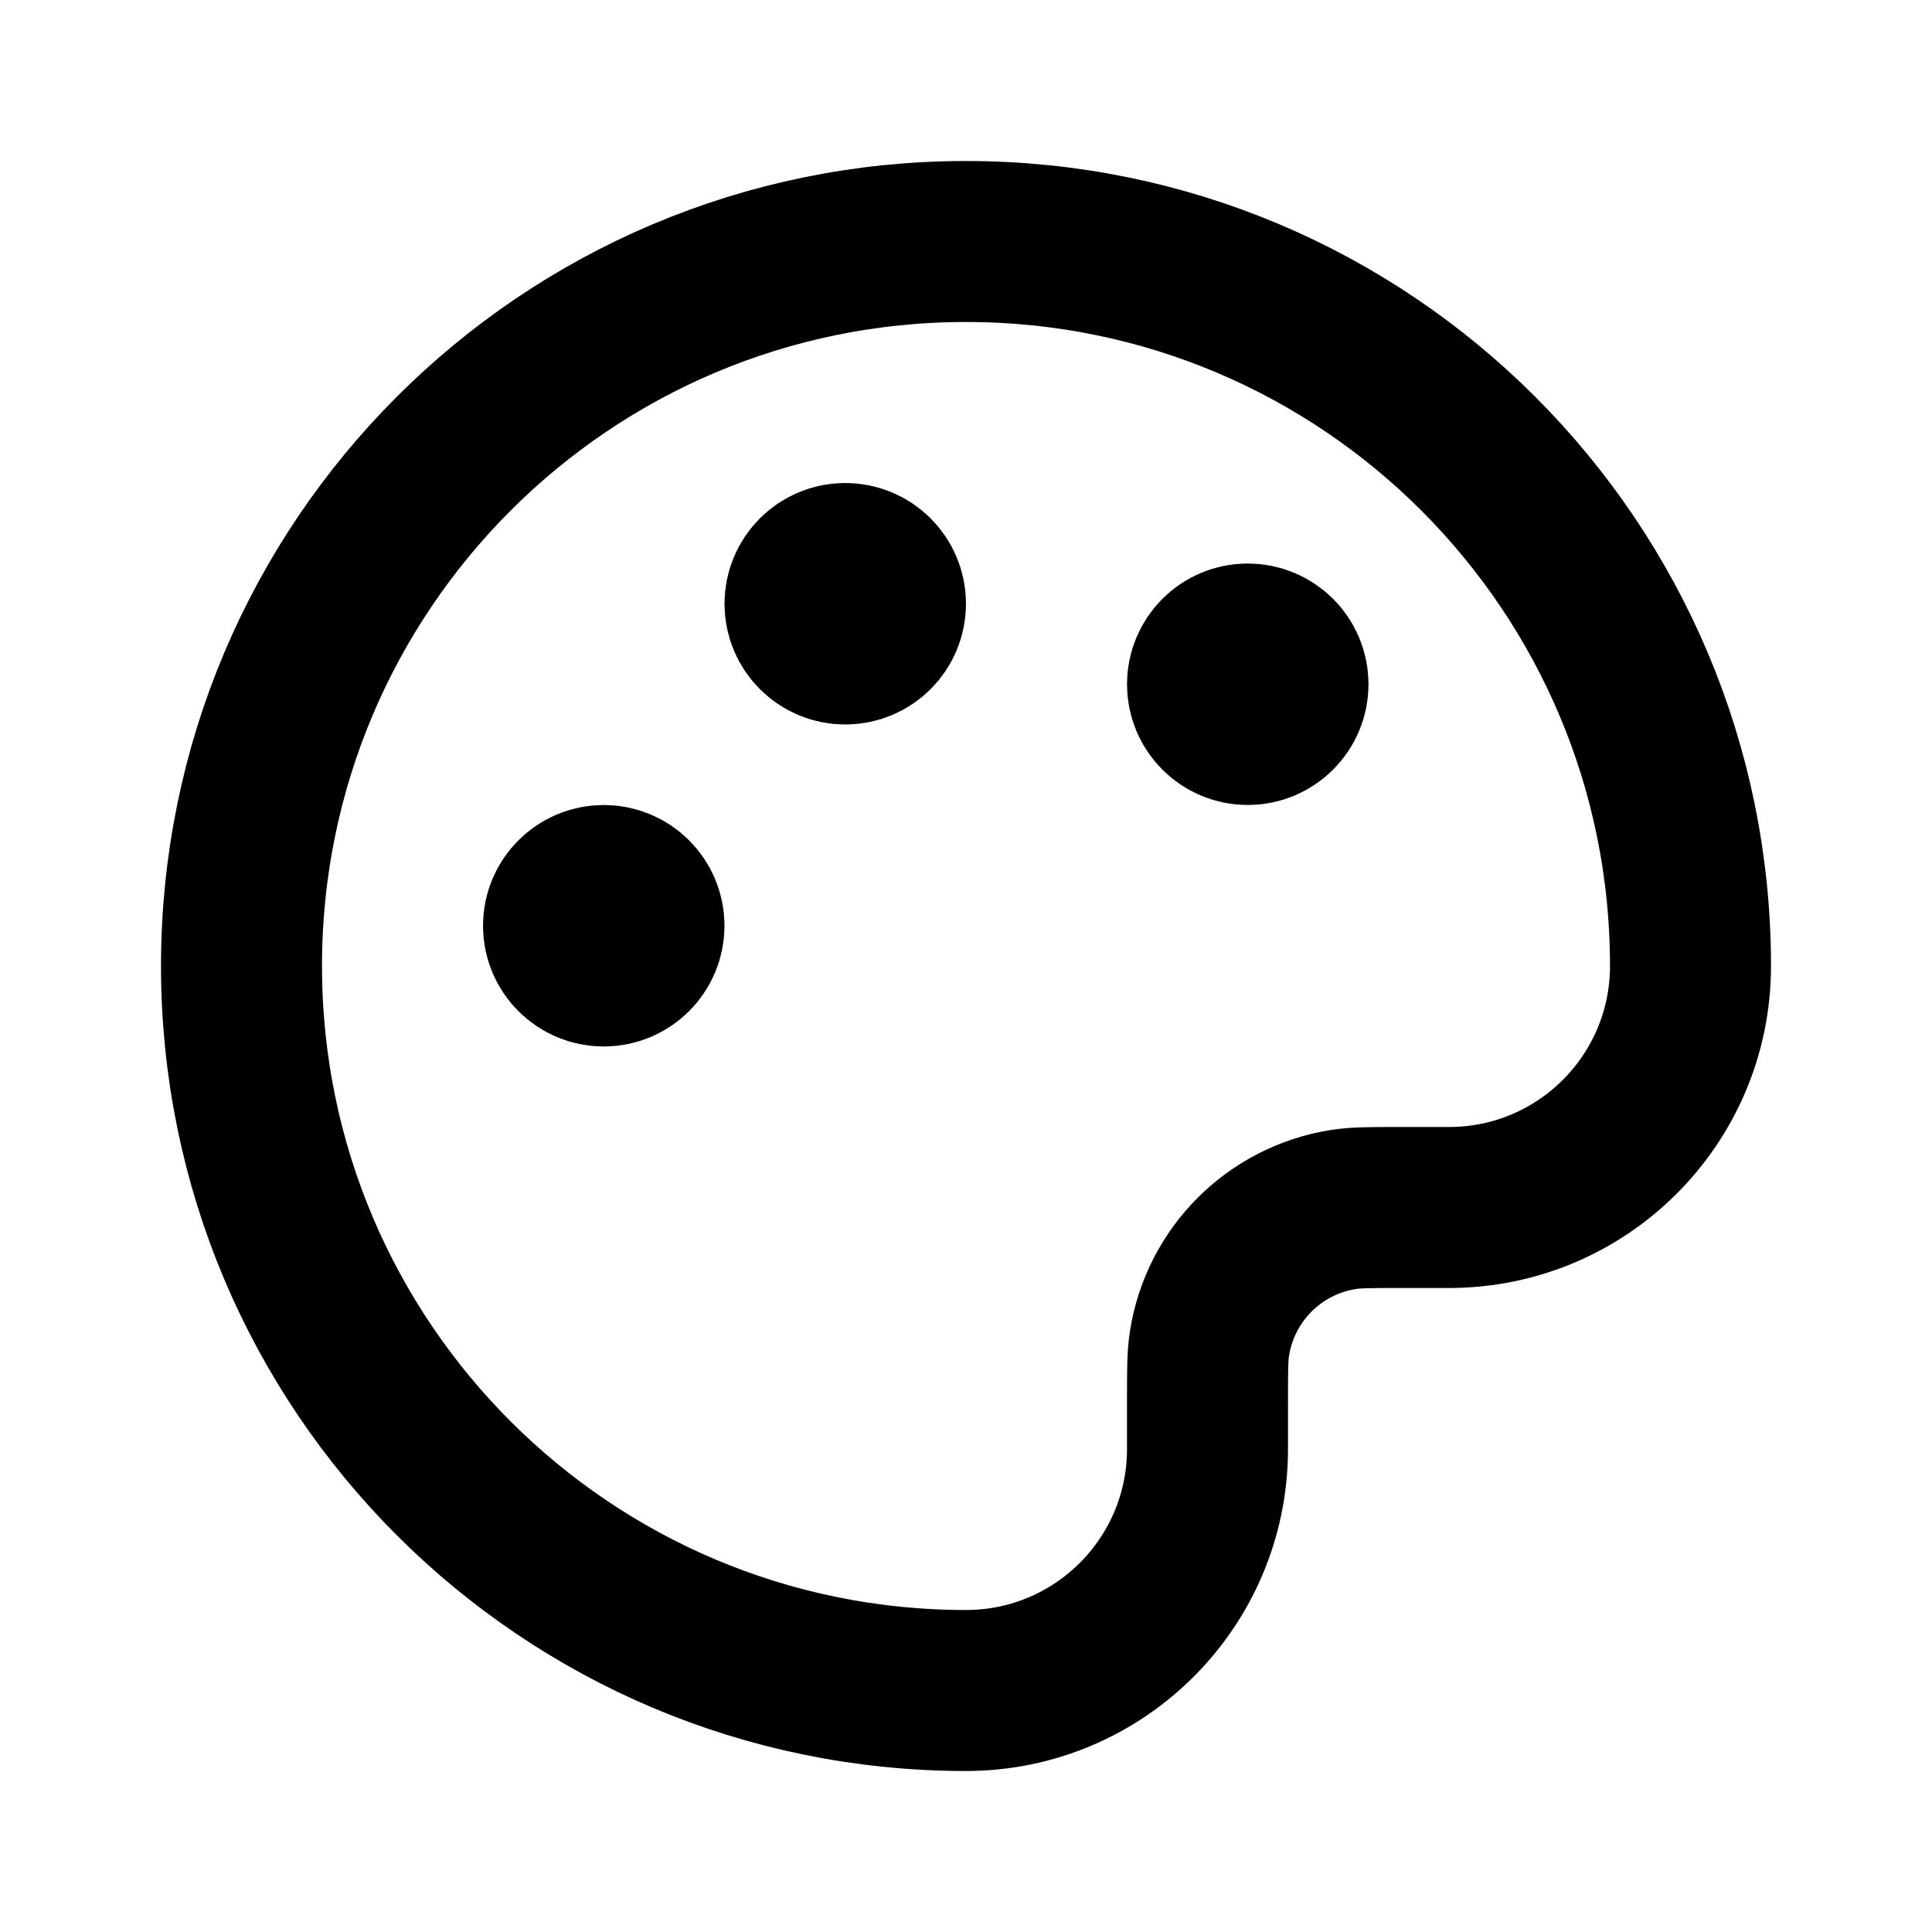
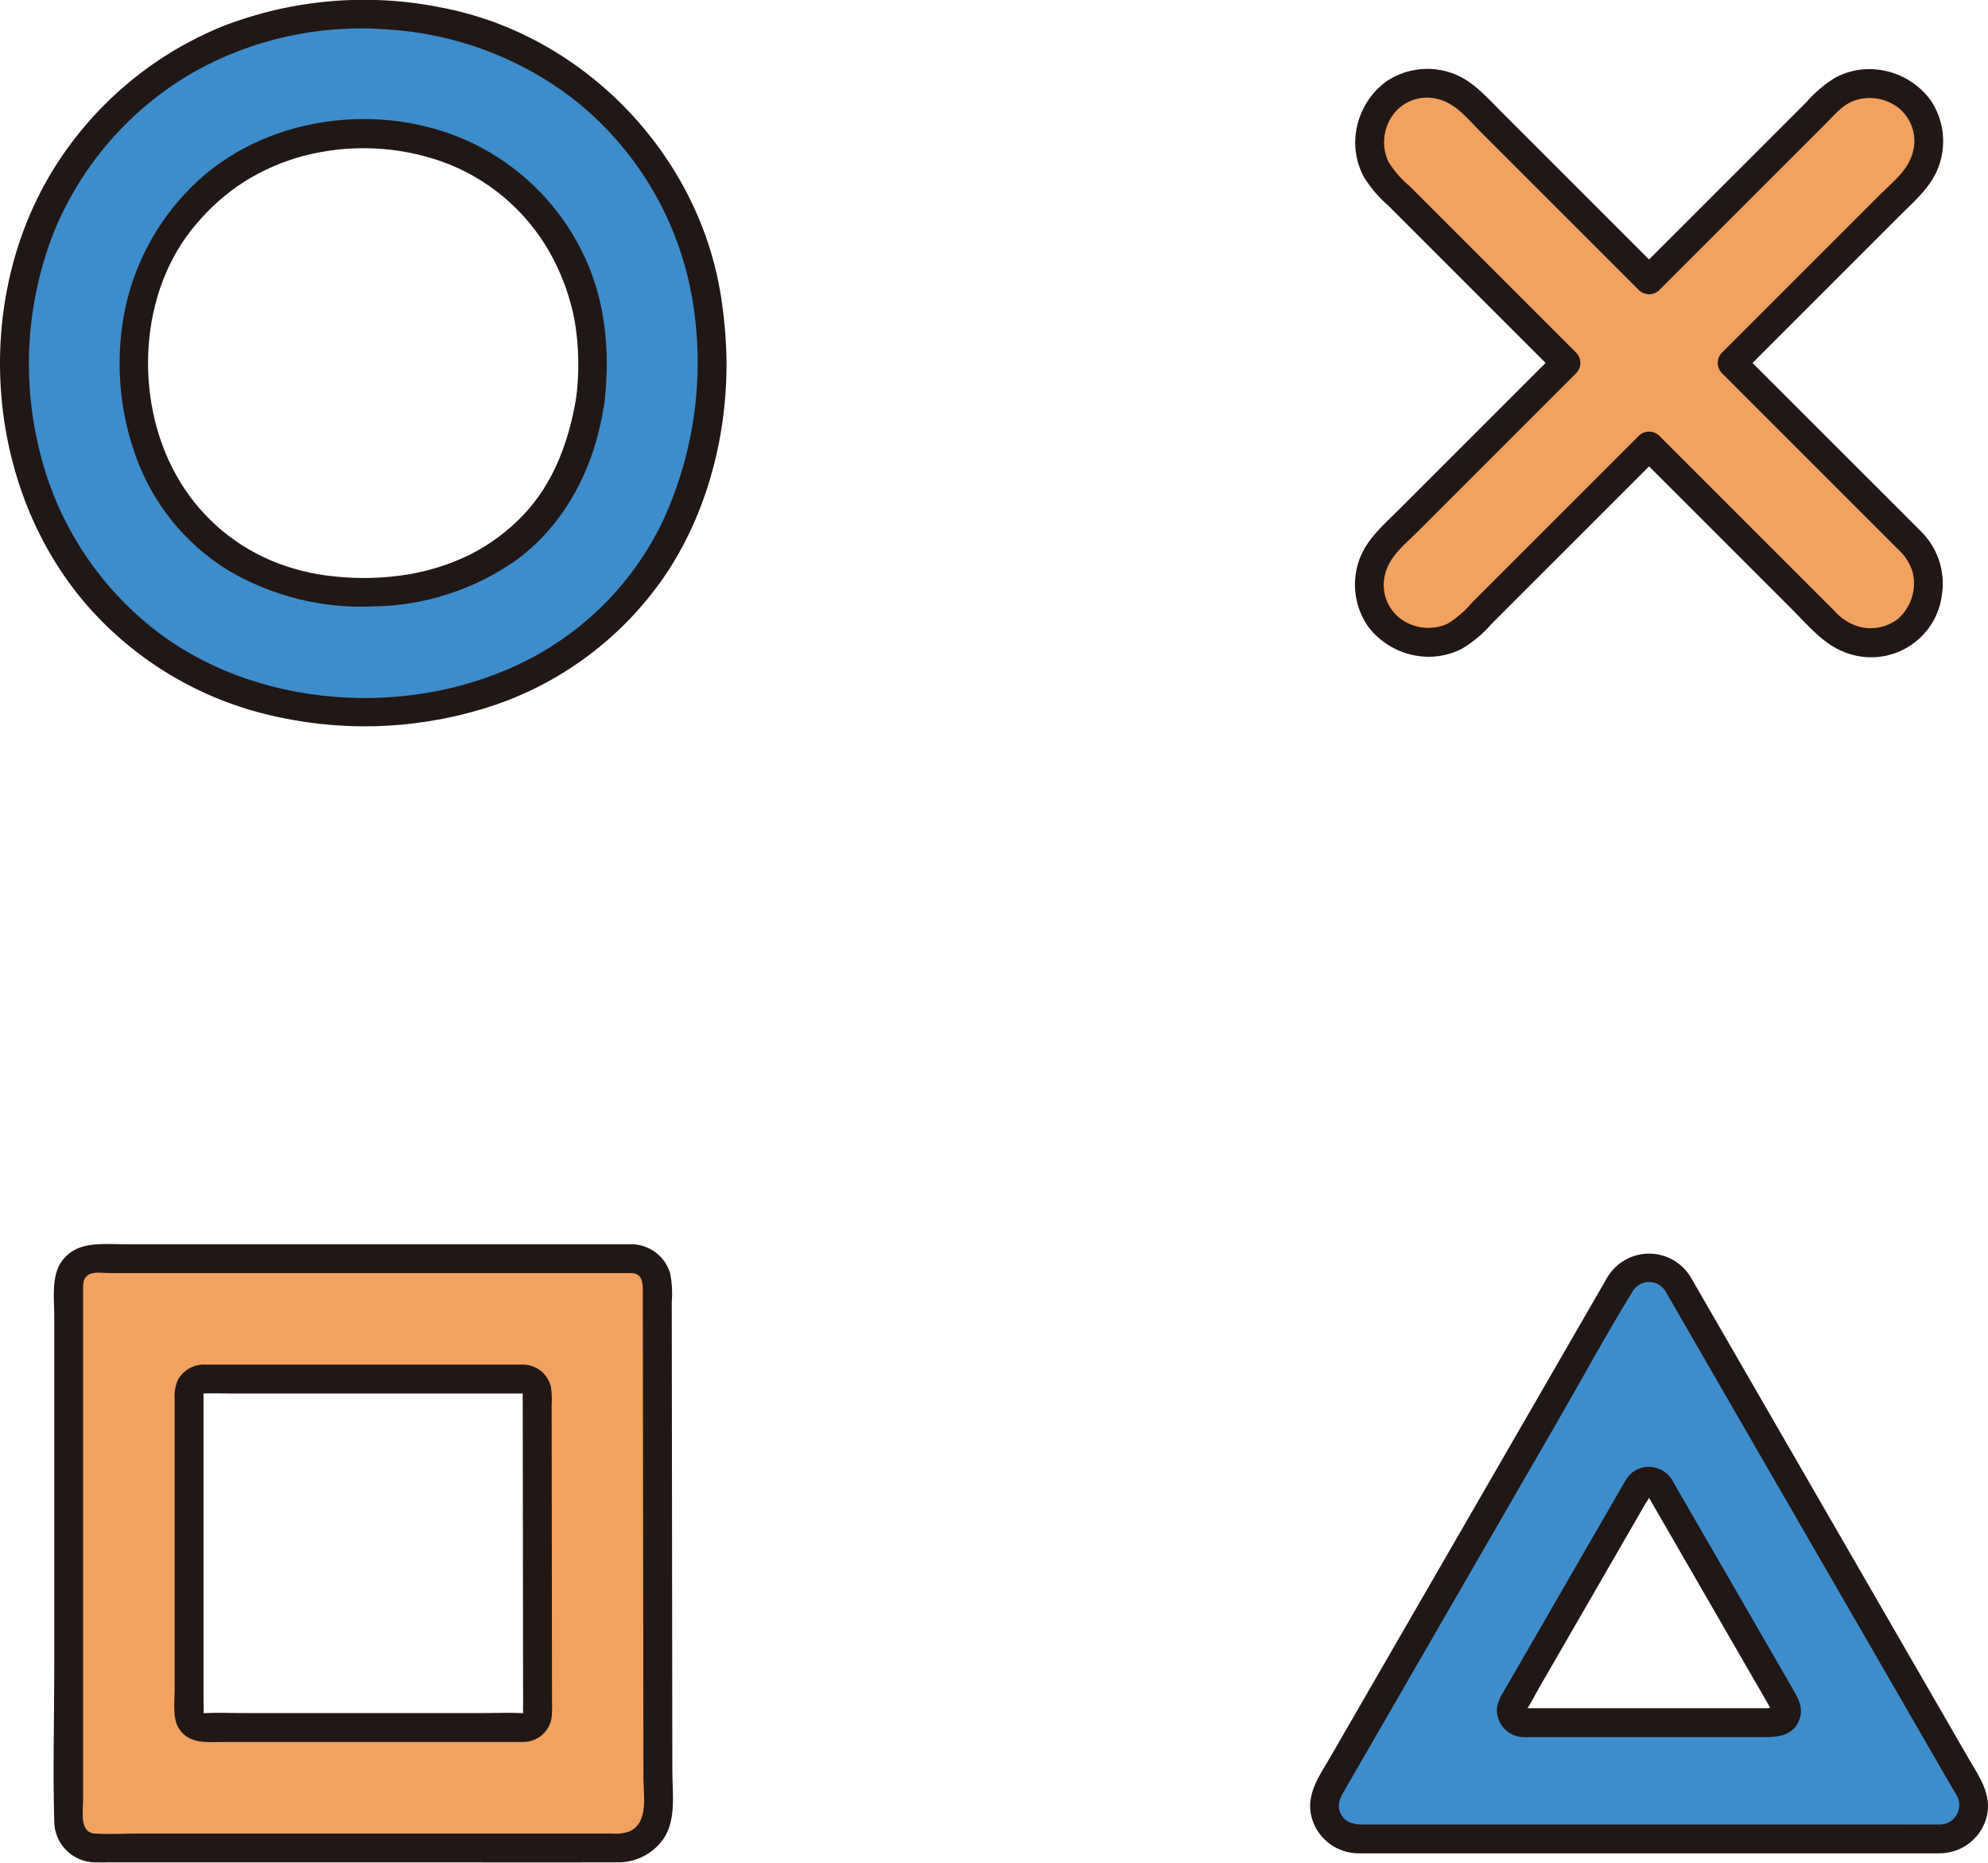
- <svg xmlns="http://www.w3.org/2000/svg" width="800px" height="800px" viewBox="0 0 24 24" fill="none">
-   <path d="M15.5 8.5H15.51M10.5 7.5H10.51M7.5 11.5H7.51M12 21C7.029 21 3 16.971 3 12C3 7.029 7.029 3 12 3C16.971 3 21 7.029 21 12C21 13.657 19.657 15 18 15H17.4C17.028 15 16.843 15 16.687 15.025C15.831 15.16 15.16 15.831 15.025 16.687C15 16.843 15 17.028 15 17.4V18C15 19.657 13.657 21 12 21ZM16 8.5C16 8.776 15.776 9 15.5 9C15.224 9 15 8.776 15 8.5C15 8.224 15.224 8 15.5 8C15.776 8 16 8.224 16 8.5ZM11 7.5C11 7.776 10.776 8 10.5 8C10.224 8 10 7.776 10 7.5C10 7.224 10.224 7 10.5 7C10.776 7 11 7.224 11 7.5ZM8 11.5C8 11.776 7.776 12 7.5 12C7.224 12 7 11.776 7 11.5C7 11.224 7.224 11 7.5 11C7.776 11 8 11.224 8 11.5Z" stroke="#000000" stroke-width="2" stroke-linecap="round" stroke-linejoin="round" />
+ <svg xmlns="http://www.w3.org/2000/svg" width="330.615" height="309.761" viewBox="0 0 330.615 309.761" style="color: initial !important;">
+   <defs>
+     <style>.a{fill:#3d8dcc;}.b{fill:#211715;}.c{fill:#f2a15f;}</style>
+   </defs>
+   <path class="a" d="M327.488,297.45,279.1,213.634a5.6,5.6,0,0,0-9.7,0L221.006,297.45a5.6,5.6,0,0,0,4.85,8.4h96.782A5.6,5.6,0,0,0,327.488,297.45Zm-32.407-10.935h-41.71a2.037,2.037,0,0,1-1.763-3.055l20.855-36.122a2.037,2.037,0,0,1,3.527,0l20.855,36.122A2.037,2.037,0,0,1,295.081,286.515Z" />
+   <path class="b" d="M277.025,214.845,288.081,234,309.62,271.3l15.04,26.051a17.665,17.665,0,0,1,.927,1.611,3.236,3.236,0,0,1-3.165,4.487c-2.757.023-5.516,0-8.273,0H226.463c-1.6,0-2.989-.534-3.57-1.958-.527-1.291-.1-2.34.6-3.544l14.1-24.421,21.629-37.463c4.059-7.031,7.939-14.207,12.195-21.122a3.191,3.191,0,0,1,5.612-.1c1.613,2.628,5.767.22,4.144-2.423a8.083,8.083,0,0,0-13.5-.532c-.426.6-.77,1.266-1.137,1.9l-5.923,10.258-21.155,36.642-18.2,31.52c-1.7,2.94-3.866,5.821-3.273,9.424a8.1,8.1,0,0,0,8.037,6.614c.905.016,1.812,0,2.717,0h90.923c.928,0,1.857.009,2.786,0a8.112,8.112,0,0,0,8.013-6.325c.759-3.688-1.438-6.618-3.168-9.614l-7.531-13.044L297.8,241.221,282,213.853l-.826-1.431C279.625,209.748,275.476,212.162,277.025,214.845Z" />
+   <path class="b" d="M273.918,248.55l13.562,23.49,6.713,11.628c.088.153.372.882.544.943-.091-.033.268-.481.249-.5-.164-.128-.953,0-1.155,0H253.984a5.324,5.324,0,0,0-.607-.012c.09-.113.578.5.319.541.039-.006.137-.243.159-.275.777-1.109,1.382-2.394,2.058-3.565l3.774-6.536,9.068-15.708,3.706-6.418,1.225-2.121a6.39,6.39,0,0,0,.721-1.25c.006-.02.133-.193.122-.21.006.008-.039-.028-.022.053.088.417-.767-.063-.144.111-.774-.217-.306.03-.445-.175,1.723,2.543,5.884.144,4.144-2.423a4.513,4.513,0,0,0-6.926-.956,6.337,6.337,0,0,0-1.02,1.431l-2.464,4.267-9.118,15.795L250.58,280.44c-.757,1.311-1.712,2.631-1.64,4.22a4.517,4.517,0,0,0,4.463,4.255c.345.014.694,0,1.039,0h39.3c2.325,0,4.7-.457,5.551-3.044.653-1.994-.314-3.524-1.246-5.139l-3.187-5.519-16.417-28.434-.376-.652C276.518,243.453,272.369,245.867,273.918,248.55Z" />
+   <path class="c" d="M109.314,213.612a4.276,4.276,0,0,0-4.281-4.274H15.72a4.3,4.3,0,0,0-4.3,4.3v89.406a4.313,4.313,0,0,0,4.3,4.3h87.291a6.4,6.4,0,0,0,6.409-6.409C109.4,282.527,109.33,229.771,109.314,213.612ZM87.087,287.323H33.762a2.324,2.324,0,0,1-2.317-2.317V231.678a2.318,2.318,0,0,1,2.317-2.317H87.033a2.3,2.3,0,0,1,2.3,2.3c.009,9.733.054,44.077.066,53.345A2.317,2.317,0,0,1,87.087,287.323Z" />
+   <path class="b" d="M105.033,206.938H20.548c-3.668,0-7.793-.572-10.254,2.8-1.8,2.467-1.271,6.234-1.271,9.136v58.742c0,8.439-.248,16.919,0,25.355a6.843,6.843,0,0,0,6.777,6.775c.836.023,1.677,0,2.513,0H74.336c9.41,0,18.82.034,28.23,0a9.175,9.175,0,0,0,7.77-3.915c2.167-3.13,1.483-7.591,1.478-11.214l-.033-25.829q-.033-26.136-.064-52.272a17.028,17.028,0,0,0-.288-4.834,6.808,6.808,0,0,0-6.4-4.744c-3.09-.118-3.084,4.682,0,4.8,1.769.068,1.881,1.6,1.882,3s0,2.784,0,4.176l.012,10.82q.016,13.6.034,27.2.018,13.92.035,27.838l.015,10.988c0,2.9.91,7.386-2.351,8.849a6.846,6.846,0,0,1-2.9.344H23.143c-2.439,0-4.945.169-7.38,0-2.624-.183-1.94-3.777-1.94-5.62V214.669c0-1.021-.1-2.065.938-2.671.923-.541,2.513-.26,3.566-.26h86.706C108.121,211.738,108.126,206.938,105.033,206.938Z" />
+   <path class="b" d="M87.033,226.961H34.276a5,5,0,0,0-4.609,2.387,6.3,6.3,0,0,0-.622,3.256v48.358c0,1.974-.4,4.768.7,6.514,1.69,2.677,4.756,2.247,7.448,2.247H85.811c.482,0,.966.016,1.447-.013a4.745,4.745,0,0,0,4.479-4.045,20.517,20.517,0,0,0,.064-2.871q-.009-7.537-.019-15.075Q91.76,250.7,91.74,233.68a14.585,14.585,0,0,0-.113-3,4.818,4.818,0,0,0-4.594-3.719,2.4,2.4,0,0,0,0,4.8c-.188-.013-.026-.279-.095.186a8.611,8.611,0,0,0,0,1.2q0,1.406,0,2.81,0,3.591.008,7.181.011,8.873.022,17.744.011,8.394.022,16.787,0,2.993.007,5.985a7.989,7.989,0,0,0,0,1.072,1.088,1.088,0,0,1-.011.307c0-.017.225-.129.093-.112a2.132,2.132,0,0,1-.339,0c-2.229-.107-4.489,0-6.719,0H40.91c-2.252,0-4.534-.108-6.784,0a3.363,3.363,0,0,1-.362,0c.1.006.041.225.081-.029a12.607,12.607,0,0,0,0-1.914V232.4a5.6,5.6,0,0,0,0-.635c-.026-.229-.089,0-.076,0,1.63-.069,3.278,0,4.91,0H87.033C90.122,231.761,90.127,226.961,87.033,226.961Z" />
+   <path class="c" d="M290.588,62.894l-2.531-2.531,17.424-17.424,12.451-12.451c3.617-3.617,3.887-10.243,0-13.81a9.941,9.941,0,0,0-13.81,0L276.778,44.022l-2.531,2.531L256.429,28.735,244.372,16.678c-3.617-3.617-10.243-3.887-13.81,0a9.941,9.941,0,0,0,0,13.81c11.321,11.321,15.478,15.479,26.8,26.8l3.076,3.076L242.619,78.181,230.562,90.238c-3.617,3.617-3.887,10.243,0,13.81a9.941,9.941,0,0,0,13.81,0l26.8-26.8,3.076-3.076L291.671,91.6l12.451,12.451c3.617,3.617,10.243,3.887,13.81,0a9.941,9.941,0,0,0,0-13.81Z" />
+   <path class="b" d="M292.285,61.2l-2.531-2.531V62.06l20.669-20.668,5.422-5.423c2.714-2.714,5.726-5.2,6.815-9.028a12.212,12.212,0,0,0-1.654-10.37,12.711,12.711,0,0,0-10.162-5.082,12.244,12.244,0,0,0-5.481,1.339,20.466,20.466,0,0,0-4.973,4.188l-8.7,8.7L272.55,44.856h3.394l-20.8-20.8-5.336-5.336c-2.7-2.7-5.17-5.684-8.98-6.767a12.212,12.212,0,0,0-10.37,1.654,12.711,12.711,0,0,0-5.082,10.162,12.251,12.251,0,0,0,1.338,5.482,20.433,20.433,0,0,0,4.176,4.959l8.6,8.6L258.74,62.06V58.666l-20.8,20.8L232.6,84.805c-2.7,2.7-5.684,5.17-6.767,8.981a12.21,12.21,0,0,0,1.654,10.369,12.711,12.711,0,0,0,10.162,5.082,12.243,12.243,0,0,0,5.481-1.338,20.437,20.437,0,0,0,4.96-4.175l8.6-8.6L275.944,75.87H272.55l20.323,20.323,5.368,5.368c2.6,2.6,4.988,5.554,8.5,6.9A11.869,11.869,0,0,0,322.968,98.8a12.189,12.189,0,0,0-3.514-10.433c-2.953-2.989-5.943-5.943-8.914-8.914L292.285,61.2c-2.187-2.187-5.582,1.206-3.394,3.394l15.13,15.13,7.385,7.385,4.307,4.307a8.144,8.144,0,0,1,2.4,3.838,7.9,7.9,0,0,1-2.35,7.574A7.372,7.372,0,0,1,308.478,104a9.073,9.073,0,0,1-3.491-2.483l-3.352-3.352-4.8-4.8-20.89-20.89a2.438,2.438,0,0,0-3.394,0L256.194,88.832l-7.028,7.028-4.308,4.308a16.676,16.676,0,0,1-4.149,3.586,7.77,7.77,0,0,1-7.906-.935,7.027,7.027,0,0,1-2.5-7.124c.7-3.2,3.378-5.182,5.59-7.393l4.891-4.892,21.35-21.35a2.436,2.436,0,0,0,0-3.394L245.778,42.31l-7.028-7.028-4.308-4.308a16.676,16.676,0,0,1-3.586-4.149,7.772,7.772,0,0,1,.935-7.906,7.027,7.027,0,0,1,7.124-2.5c3.2.7,5.182,3.378,7.394,5.59L251.2,26.9q10.676,10.676,21.35,21.35a2.436,2.436,0,0,0,3.394,0l16.2-16.2,7.124-7.123,4.35-4.351c1.29-1.29,2.5-2.788,4.164-3.6a7.772,7.772,0,0,1,7.906.935,7.027,7.027,0,0,1,2.5,7.124c-.7,3.218-3.411,5.215-5.635,7.439l-4.988,4.988L286.36,58.666a2.436,2.436,0,0,0,0,3.394l2.531,2.531C291.078,66.778,294.473,63.385,292.285,61.2Z" />
+   <path class="a" d="M117.551,49.722A56.249,56.249,0,0,0,70.943,3.26a71.226,71.226,0,0,0-10.5-.925c-12.176.036-24.7,3.548-34.51,10.924A61.384,61.384,0,0,0,18.6,19.536a62.367,62.367,0,0,0-6.071,7.455,56.263,56.263,0,0,0-7.52,15.572A58.781,58.781,0,0,0,2.423,60.22,65.258,65.258,0,0,0,5,78.367a55.768,55.768,0,0,0,7.159,15.405,57.12,57.12,0,0,0,12.72,13.339c9.228,7.089,20.817,10.556,32.336,11.183a61.939,61.939,0,0,0,34.167-7.789,52.261,52.261,0,0,0,21.492-23.9,65.707,65.707,0,0,0,3.287-8.933,70.947,70.947,0,0,0,1.791-9.739A64.406,64.406,0,0,0,117.551,49.722ZM98.19,66.6a51.015,51.015,0,0,1-2.752,10.38,44.268,44.268,0,0,1-4.679,8.094,42.049,42.049,0,0,1-5.83,5.823,43.577,43.577,0,0,1-7.855,4.54,49.827,49.827,0,0,1-10.061,2.674,57.4,57.4,0,0,1-12.791.017,49.414,49.414,0,0,1-9.929-2.651,44.594,44.594,0,0,1-8.13-4.712,43.2,43.2,0,0,1-6.022-6.027,44.927,44.927,0,0,1-4.742-8.2,50.342,50.342,0,0,1-2.717-10.227,53.552,53.552,0,0,1-.091-11.4,47.788,47.788,0,0,1,2.715-10.08,46.6,46.6,0,0,1,4.822-8.278A45.771,45.771,0,0,1,36.675,30a45.939,45.939,0,0,1,8.059-4.708,48.291,48.291,0,0,1,10.332-2.77,51.866,51.866,0,0,1,10.831.006,48.454,48.454,0,0,1,10.222,2.742,45.97,45.97,0,0,1,8.162,4.764,45.62,45.62,0,0,1,6.448,6.445,46.418,46.418,0,0,1,4.82,8.233A47.752,47.752,0,0,1,98.3,54.88,54.827,54.827,0,0,1,98.19,66.6Z" />
+   <path class="b" d="M119.865,49.084C116.115,25.525,97.009,5.805,73.587,1.292a64.966,64.966,0,0,0-36.663,3.12A59.409,59.409,0,0,0,8.52,28.756C-4.942,51.178-2.314,82.383,15.433,101.749A57.9,57.9,0,0,0,46.3,119.264a67.792,67.792,0,0,0,36.305-2.111,56.375,56.375,0,0,0,27.7-21.011c7.347-10.618,10.75-24.019,10.509-36.848a77.66,77.66,0,0,0-.946-10.21,2.417,2.417,0,0,0-2.952-1.677,2.461,2.461,0,0,0-1.676,2.953,62.884,62.884,0,0,1-5.177,36.66,50.242,50.242,0,0,1-21.776,22.46c-19.582,10.342-46.484,8.641-63.7-5.66a53.744,53.744,0,0,1-18-28.811A59.834,59.834,0,0,1,9.044,38.391,54.5,54.5,0,0,1,32.019,12.1,56.767,56.767,0,0,1,64.278,4.884,56.341,56.341,0,0,1,95.036,16.217a53.815,53.815,0,0,1,20.2,34.143,2.417,2.417,0,0,0,2.952,1.676A2.458,2.458,0,0,0,119.865,49.084Z" />
+   <path class="b" d="M95.853,65.965c-1.174,7.242-3.694,14.294-8.828,19.693a32.719,32.719,0,0,1-8.731,6.52,37.4,37.4,0,0,1-10.539,3.379,45.687,45.687,0,0,1-12.083.32,36.048,36.048,0,0,1-10.6-2.655,32.627,32.627,0,0,1-15.8-14.255c-7.036-12.611-6.236-30.591,3.387-41.729a35.306,35.306,0,0,1,7.976-7.03,35.847,35.847,0,0,1,10.032-4.329,39.413,39.413,0,0,1,22.626.923A33.666,33.666,0,0,1,91.37,41.883a37.289,37.289,0,0,1,4.185,11.382A43.632,43.632,0,0,1,95.767,66.6a2.416,2.416,0,0,0,2.4,2.4,2.456,2.456,0,0,0,2.4-2.4c.927-8.511.07-17.227-3.859-24.944A39.5,39.5,0,0,0,80.136,24.6c-14.759-7.943-34.748-5.972-47.187,5.441A40.313,40.313,0,0,0,20.9,50.926,45.428,45.428,0,0,0,22.583,75.88,36.82,36.82,0,0,0,37.717,94.72a43.5,43.5,0,0,0,24.357,6.139,42.274,42.274,0,0,0,23.674-7.621c6.611-4.746,11.185-12.08,13.384-19.832a54.76,54.76,0,0,0,1.349-6.165,2.473,2.473,0,0,0-1.676-2.952A2.418,2.418,0,0,0,95.853,65.965Z" />
</svg>
